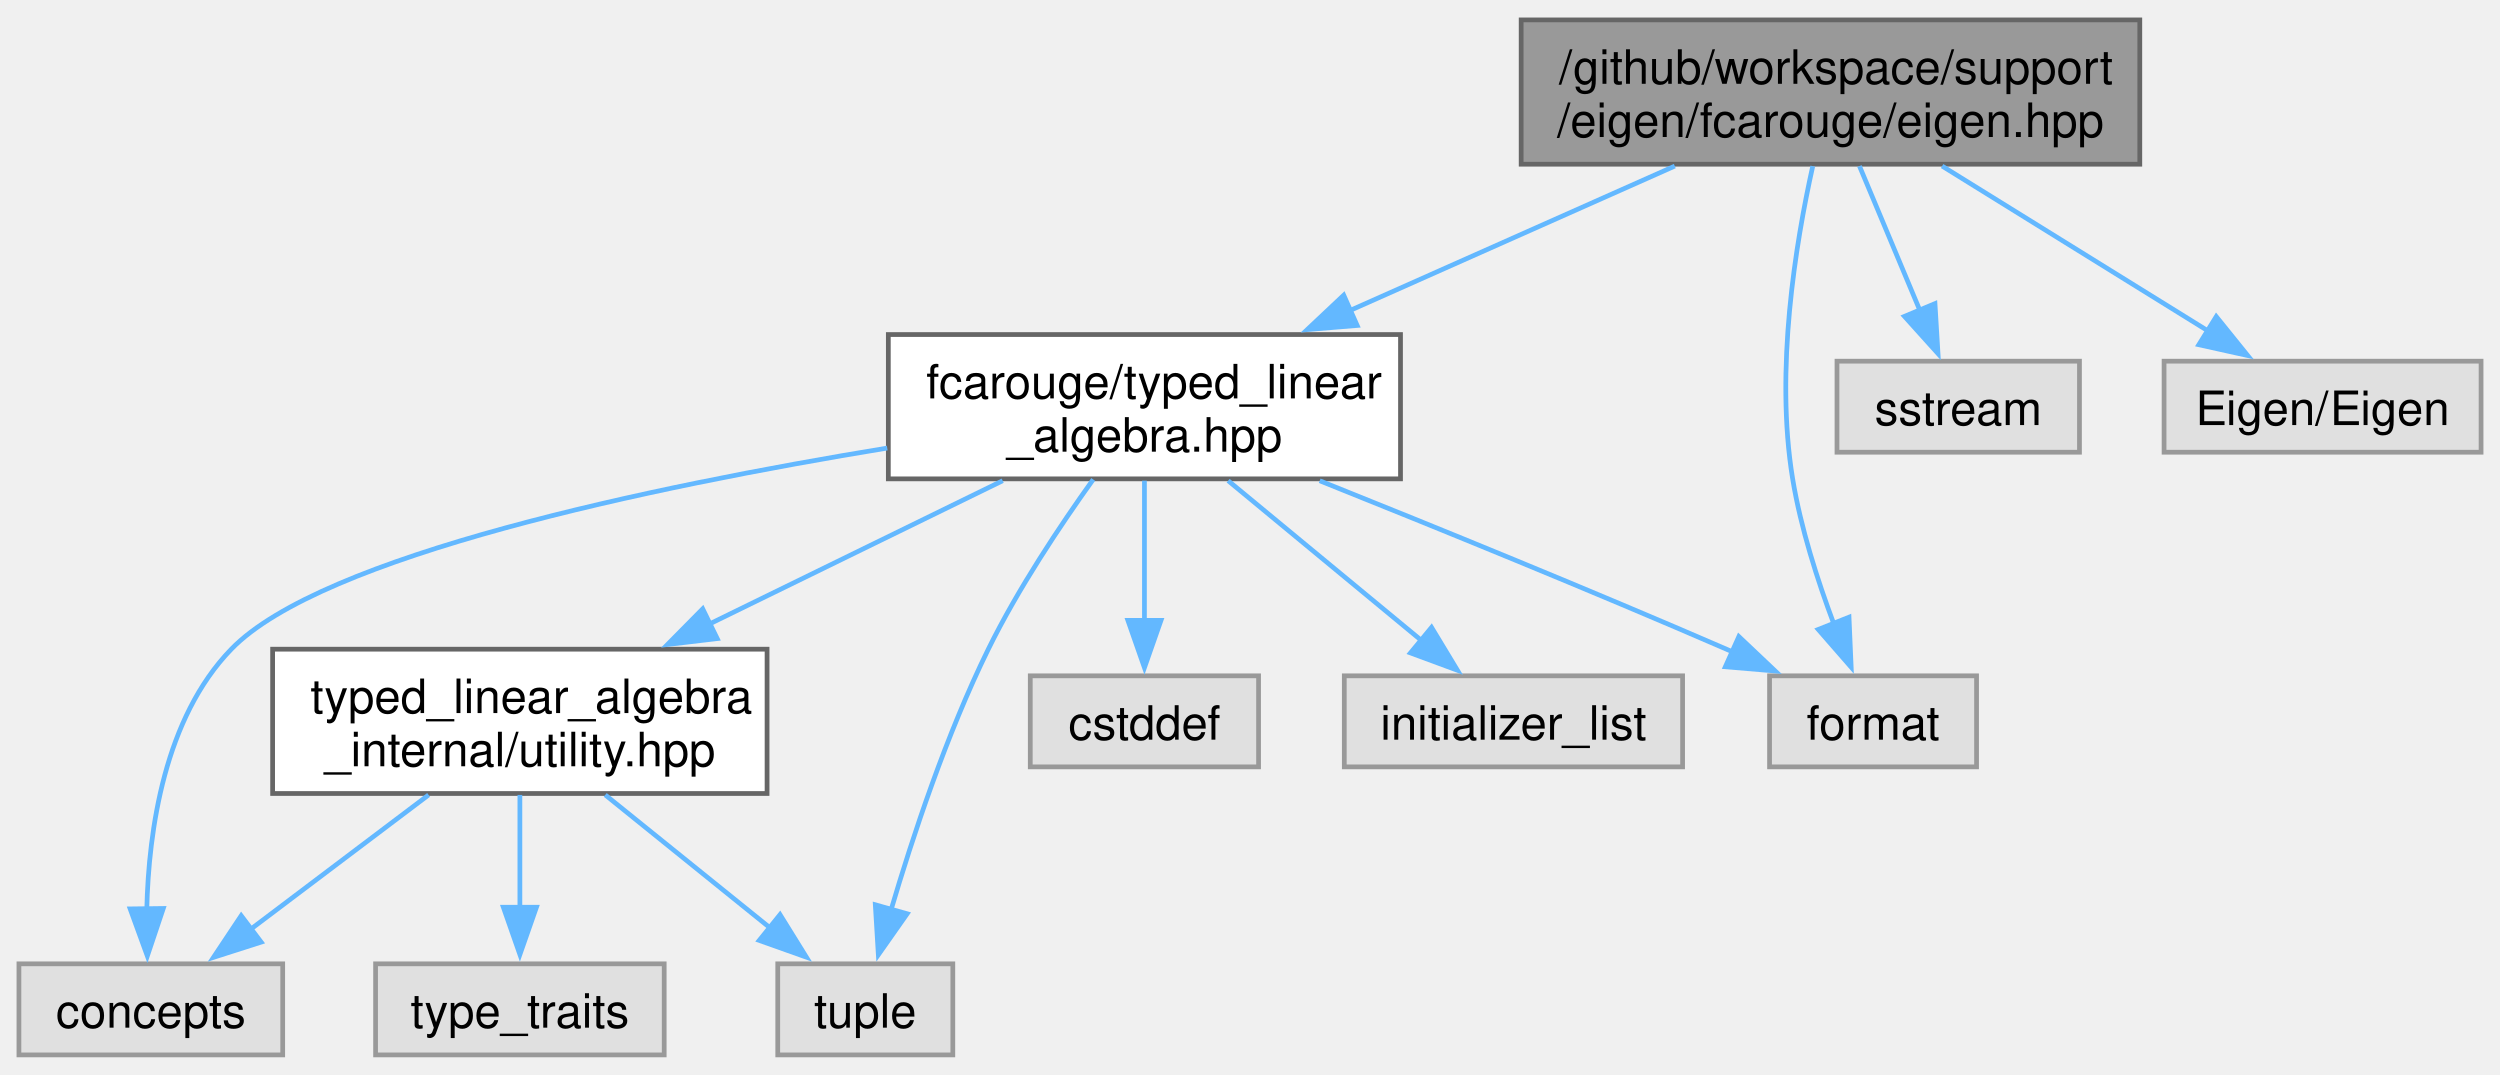
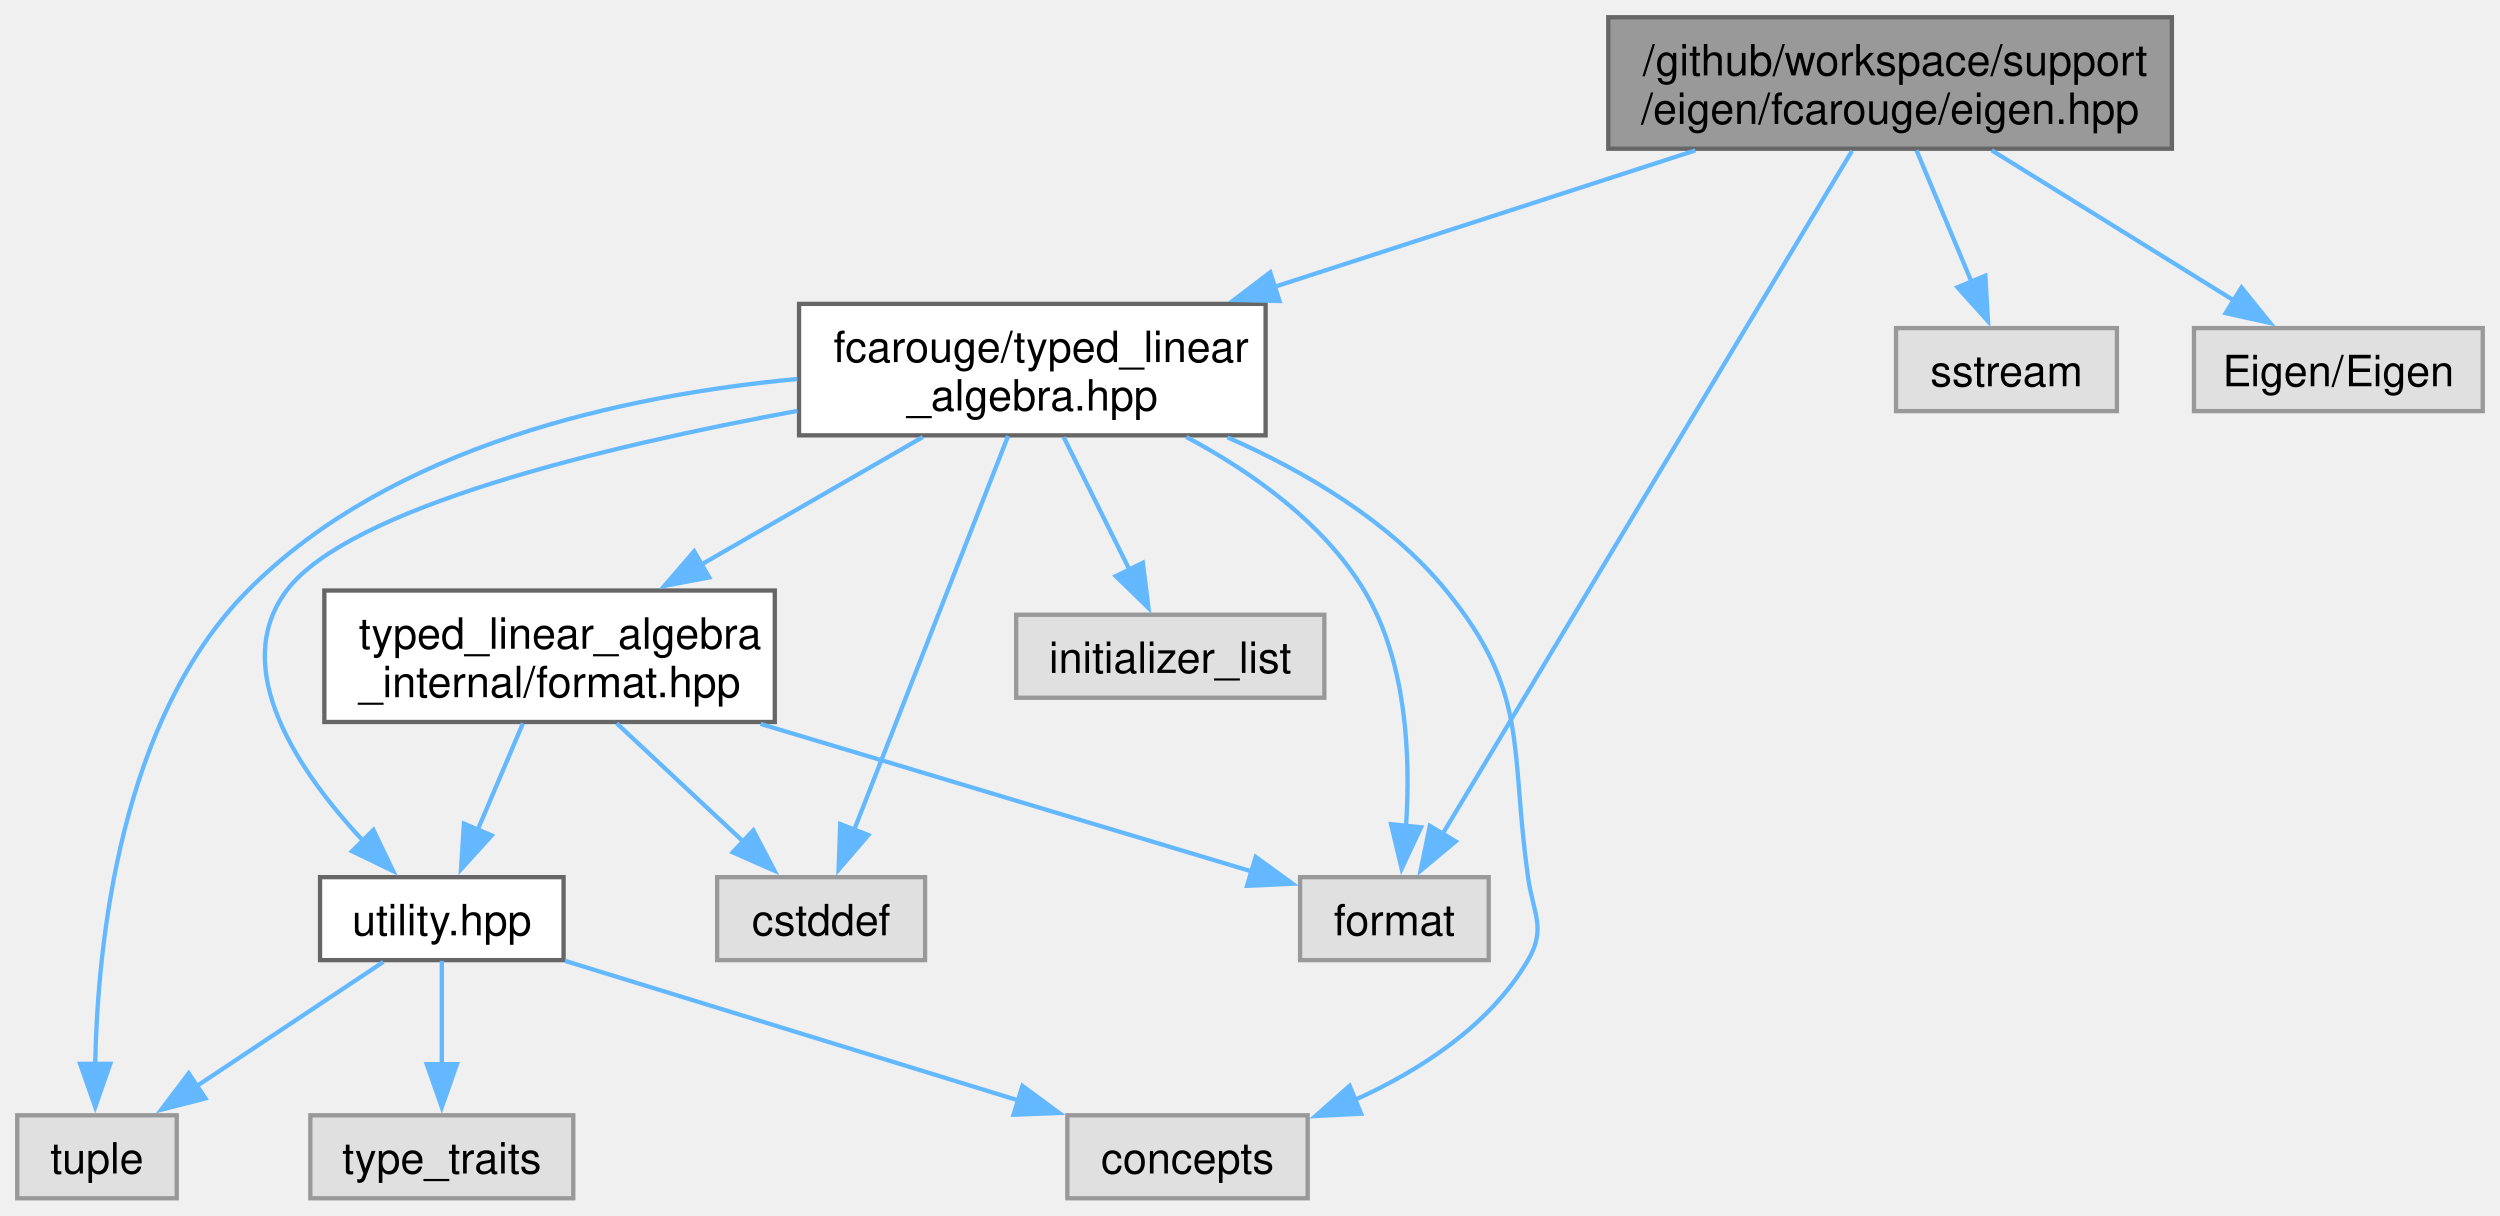
- <svg xmlns="http://www.w3.org/2000/svg" xmlns:xlink="http://www.w3.org/1999/xlink" width="528pt" height="227pt" viewBox="0.00 0.00 528.38 226.75">
-   <g id="graph0" class="graph" transform="scale(1 1) rotate(0) translate(4 222.75)">
+ <svg xmlns="http://www.w3.org/2000/svg" xmlns:xlink="http://www.w3.org/1999/xlink" width="580pt" height="282pt" viewBox="0.00 0.00 580.00 282.00">
+   <g id="graph0" class="graph" transform="scale(1 1) rotate(0) translate(4 278)">
    <g id="Node000001" class="node">
      <g id="a_Node000001">
        <a xlink:title="Linear algebra facade for Eigen3 third party implementation.">
-           <polygon fill="#999999" stroke="#666666" points="448.25,-218.75 317.5,-218.75 317.5,-188.25 448.25,-188.25 448.25,-218.75" />
-           <text text-anchor="start" x="325.5" y="-205.25" font-family="Helvetica,sans-Serif" font-size="10.00">/github/workspace/support</text>
-           <text text-anchor="middle" x="382.88" y="-194" font-family="Helvetica,sans-Serif" font-size="10.00">/eigen/fcarouge/eigen.hpp</text>
+           <polygon fill="#999999" stroke="#666666" points="499.88,-274 369.12,-274 369.12,-243.5 499.88,-243.5 499.88,-274" />
+           <text text-anchor="start" x="377.12" y="-260.5" font-family="Helvetica,sans-Serif" font-size="10.00">/github/workspace/support</text>
+           <text text-anchor="middle" x="434.5" y="-249.25" font-family="Helvetica,sans-Serif" font-size="10.00">/eigen/fcarouge/eigen.hpp</text>
        </a>
      </g>
    </g>
    <g id="Node000002" class="node">
      <g id="a_Node000002">
        <a xlink:href="typed__linear__algebra_8hpp.xhtml" target="_top" xlink:title="Typed linear algebra implementation.">
-           <polygon fill="white" stroke="#666666" points="292,-152.25 183.75,-152.25 183.75,-121.75 292,-121.75 292,-152.25" />
-           <text text-anchor="start" x="191.75" y="-138.75" font-family="Helvetica,sans-Serif" font-size="10.00">fcarouge/typed_linear</text>
-           <text text-anchor="middle" x="237.88" y="-127.5" font-family="Helvetica,sans-Serif" font-size="10.00">_algebra.hpp</text>
+           <polygon fill="white" stroke="#666666" points="289.62,-207.5 181.38,-207.5 181.38,-177 289.62,-177 289.62,-207.5" />
+           <text text-anchor="start" x="189.38" y="-194" font-family="Helvetica,sans-Serif" font-size="10.00">fcarouge/typed_linear</text>
+           <text text-anchor="middle" x="235.5" y="-182.75" font-family="Helvetica,sans-Serif" font-size="10.00">_algebra.hpp</text>
        </a>
      </g>
    </g>
    <g id="edge1_Node000001_Node000002" class="edge">
      <g id="a_edge1_Node000001_Node000002">
        <a xlink:title=" ">
-           <path fill="none" stroke="#63b8ff" d="M349.97,-187.86C329.65,-178.82 303.34,-167.12 281.32,-157.33" />
-           <polygon fill="#63b8ff" stroke="#63b8ff" points="282.84,-154.17 272.28,-153.3 280,-160.57 282.84,-154.17" />
+           <path fill="none" stroke="#63b8ff" d="M389.34,-243.11C360.31,-233.7 322.38,-221.41 291.45,-211.38" />
+           <polygon fill="#63b8ff" stroke="#63b8ff" points="292.85,-208.16 282.26,-208.41 290.69,-214.82 292.85,-208.16" />
+         </a>
+       </g>
+     </g>
+     <g id="Node000009" class="node">
+       <g id="a_Node000009">
+         <a xlink:title=" ">
+           <polygon fill="#e0e0e0" stroke="#999999" points="341.38,-74.5 297.62,-74.5 297.62,-55.25 341.38,-55.25 341.38,-74.5" />
+           <text text-anchor="middle" x="319.5" y="-61" font-family="Helvetica,sans-Serif" font-size="10.00">format</text>
+         </a>
+       </g>
+     </g>
+     <g id="edge15_Node000001_Node000009" class="edge">
+       <g id="a_edge15_Node000001_Node000009">
+         <a xlink:title=" ">
+           <path fill="none" stroke="#63b8ff" d="M425.67,-243.01C404.99,-208.51 353.46,-122.53 330.66,-84.49" />
+           <polygon fill="#63b8ff" stroke="#63b8ff" points="333.72,-82.8 325.58,-76.02 327.72,-86.4 333.72,-82.8" />
+         </a>
+       </g>
+     </g>
+     <g id="Node000011" class="node">
+       <g id="a_Node000011">
+         <a xlink:title=" ">
+           <polygon fill="#e0e0e0" stroke="#999999" points="487.12,-201.88 435.88,-201.88 435.88,-182.62 487.12,-182.62 487.12,-201.88" />
+           <text text-anchor="middle" x="461.5" y="-188.38" font-family="Helvetica,sans-Serif" font-size="10.00">sstream</text>
+         </a>
+       </g>
+     </g>
+     <g id="edge16_Node000001_Node000011" class="edge">
+       <g id="a_edge16_Node000001_Node000011">
+         <a xlink:title=" ">
+           <path fill="none" stroke="#63b8ff" d="M440.63,-243.11C444.43,-234.03 449.36,-222.26 453.47,-212.43" />
+           <polygon fill="#63b8ff" stroke="#63b8ff" points="456.59,-214.04 457.22,-203.47 450.13,-211.34 456.59,-214.04" />
+         </a>
+       </g>
+     </g>
+     <g id="Node000012" class="node">
+       <g id="a_Node000012">
+         <a xlink:title=" ">
+           <polygon fill="#e0e0e0" stroke="#999999" points="572,-201.88 505,-201.88 505,-182.62 572,-182.62 572,-201.88" />
+           <text text-anchor="middle" x="538.5" y="-188.38" font-family="Helvetica,sans-Serif" font-size="10.00">Eigen/Eigen</text>
+         </a>
+       </g>
+     </g>
+     <g id="edge17_Node000001_Node000012" class="edge">
+       <g id="a_edge17_Node000001_Node000012">
+         <a xlink:title=" ">
+           <path fill="none" stroke="#63b8ff" d="M458.1,-243.11C474.87,-232.71 497.34,-218.78 514.26,-208.29" />
+           <polygon fill="#63b8ff" stroke="#63b8ff" points="516.03,-211.3 522.69,-203.06 512.34,-205.35 516.03,-211.3" />
+         </a>
+       </g>
+     </g>
+     <g id="Node000003" class="node">
+       <g id="a_Node000003">
+         <a xlink:href="format_8hpp.xhtml" target="_top" xlink:title="Formatting support for the typed matrix.">
+           <polygon fill="white" stroke="#666666" points="175.75,-141 71.25,-141 71.25,-110.5 175.75,-110.5 175.75,-141" />
+           <text text-anchor="start" x="79.25" y="-127.5" font-family="Helvetica,sans-Serif" font-size="10.00">typed_linear_algebra</text>
+           <text text-anchor="middle" x="123.5" y="-116.25" font-family="Helvetica,sans-Serif" font-size="10.00">_internal/format.hpp</text>
+         </a>
+       </g>
+     </g>
+     <g id="edge2_Node000002_Node000003" class="edge">
+       <g id="a_edge2_Node000002_Node000003">
+         <a xlink:title=" ">
+           <path fill="none" stroke="#63b8ff" d="M210.09,-176.61C194.91,-167.87 175.4,-156.64 158.75,-147.05" />
+           <polygon fill="#63b8ff" stroke="#63b8ff" points="160.54,-144.04 150.13,-142.08 157.04,-150.11 160.54,-144.04" />
+         </a>
+       </g>
+     </g>
+     <g id="Node000004" class="node">
+       <g id="a_Node000004">
+         <a xlink:href="utility_8hpp.xhtml" target="_top" xlink:title=" ">
+           <polygon fill="white" stroke="#666666" points="126.75,-74.5 70.25,-74.5 70.25,-55.25 126.75,-55.25 126.75,-74.5" />
+           <text text-anchor="middle" x="98.5" y="-61" font-family="Helvetica,sans-Serif" font-size="10.00">utility.hpp</text>
+         </a>
+       </g>
+     </g>
+     <g id="edge9_Node000002_Node000004" class="edge">
+       <g id="a_edge9_Node000002_Node000004">
+         <a xlink:title=" ">
+           <path fill="none" stroke="#63b8ff" d="M181,-182.68C135.85,-174.35 76.87,-160.13 62.5,-141 48.87,-122.85 65.48,-98.72 80.38,-82.76" />
+           <polygon fill="#63b8ff" stroke="#63b8ff" points="82.63,-85.46 87.21,-75.9 77.67,-80.52 82.63,-85.46" />
+         </a>
+       </g>
+     </g>
+     <g id="Node000005" class="node">
+       <g id="a_Node000005">
+         <a xlink:title=" ">
+           <polygon fill="#e0e0e0" stroke="#999999" points="299.38,-19.25 243.62,-19.25 243.62,0 299.38,0 299.38,-19.25" />
+           <text text-anchor="middle" x="271.5" y="-5.75" font-family="Helvetica,sans-Serif" font-size="10.00">concepts</text>
+         </a>
+       </g>
+     </g>
+     <g id="edge10_Node000002_Node000005" class="edge">
+       <g id="a_edge10_Node000002_Node000005">
+         <a xlink:title=" ">
+           <path fill="none" stroke="#63b8ff" d="M280.81,-176.52C298.87,-168.58 318.43,-157.05 331.5,-141 350.91,-117.17 346.24,-104.94 350.5,-74.5 351.69,-66.03 354.81,-62.64 350.5,-55.25 341.66,-40.11 325.57,-29.7 310.21,-22.76" />
+           <polygon fill="#63b8ff" stroke="#63b8ff" points="311.77,-19.62 301.19,-19.08 309.12,-26.1 311.77,-19.62" />
+         </a>
+       </g>
+     </g>
+     <g id="Node000006" class="node">
+       <g id="a_Node000006">
+         <a xlink:title=" ">
+           <polygon fill="#e0e0e0" stroke="#999999" points="37,-19.25 0,-19.25 0,0 37,0 37,-19.25" />
+           <text text-anchor="middle" x="18.5" y="-5.75" font-family="Helvetica,sans-Serif" font-size="10.00">tuple</text>
+         </a>
+       </g>
+     </g>
+     <g id="edge14_Node000002_Node000006" class="edge">
+       <g id="a_edge14_Node000002_Node000006">
+         <a xlink:title=" ">
+           <path fill="none" stroke="#63b8ff" d="M180.99,-190.08C140.56,-186.29 86.87,-174.61 53.5,-141 24,-111.29 18.63,-59.56 18.08,-31.01" />
+           <polygon fill="#63b8ff" stroke="#63b8ff" points="21.58,-31.2 18.09,-21.2 14.58,-31.19 21.58,-31.2" />
        </a>
      </g>
    </g>
    <g id="Node000008" class="node">
      <g id="a_Node000008">
        <a xlink:title=" ">
-           <polygon fill="#e0e0e0" stroke="#999999" points="413.75,-80.12 370,-80.12 370,-60.88 413.75,-60.88 413.75,-80.12" />
-           <text text-anchor="middle" x="391.88" y="-66.62" font-family="Helvetica,sans-Serif" font-size="10.00">format</text>
-         </a>
-       </g>
-     </g>
-     <g id="edge11_Node000001_Node000008" class="edge">
-       <g id="a_edge11_Node000001_Node000008">
-         <a xlink:title=" ">
-           <path fill="none" stroke="#63b8ff" d="M379.13,-187.84C375.51,-171.6 371.1,-144.69 374.88,-121.75 376.58,-111.39 380.14,-100.29 383.56,-91.16" />
-           <polygon fill="#63b8ff" stroke="#63b8ff" points="386.79,-92.52 387.25,-81.94 380.29,-89.92 386.79,-92.52" />
+           <polygon fill="#e0e0e0" stroke="#999999" points="210.62,-74.5 162.38,-74.5 162.38,-55.25 210.62,-55.25 210.62,-74.5" />
+           <text text-anchor="middle" x="186.5" y="-61" font-family="Helvetica,sans-Serif" font-size="10.00">cstddef</text>
+         </a>
+       </g>
+     </g>
+     <g id="edge11_Node000002_Node000008" class="edge">
+       <g id="a_edge11_Node000002_Node000008">
+         <a xlink:title=" ">
+           <path fill="none" stroke="#63b8ff" d="M229.88,-176.87C221.07,-154.32 203.99,-110.63 194.1,-85.31" />
+           <polygon fill="#63b8ff" stroke="#63b8ff" points="197.45,-84.27 190.55,-76.23 190.93,-86.82 197.45,-84.27" />
+         </a>
+       </g>
+     </g>
+     <g id="edge12_Node000002_Node000009" class="edge">
+       <g id="a_edge12_Node000002_Node000009">
+         <a xlink:title=" ">
+           <path fill="none" stroke="#63b8ff" d="M271.22,-176.62C286.52,-168.46 303.02,-156.72 312.5,-141 322.43,-124.54 323.27,-102.26 322.19,-86.24" />
+           <polygon fill="#63b8ff" stroke="#63b8ff" points="325.69,-86.07 321.19,-76.48 318.72,-86.78 325.69,-86.07" />
        </a>
      </g>
    </g>
    <g id="Node000010" class="node">
      <g id="a_Node000010">
        <a xlink:title=" ">
-           <polygon fill="#e0e0e0" stroke="#999999" points="435.5,-146.62 384.25,-146.62 384.25,-127.38 435.5,-127.38 435.5,-146.62" />
-           <text text-anchor="middle" x="409.88" y="-133.12" font-family="Helvetica,sans-Serif" font-size="10.00">sstream</text>
-         </a>
-       </g>
-     </g>
-     <g id="edge12_Node000001_Node000010" class="edge">
-       <g id="a_edge12_Node000001_Node000010">
-         <a xlink:title=" ">
-           <path fill="none" stroke="#63b8ff" d="M389,-187.86C392.8,-178.78 397.73,-167.01 401.84,-157.18" />
-           <polygon fill="#63b8ff" stroke="#63b8ff" points="404.96,-158.79 405.6,-148.22 398.51,-156.09 404.96,-158.79" />
-         </a>
-       </g>
-     </g>
-     <g id="Node000011" class="node">
-       <g id="a_Node000011">
-         <a xlink:title=" ">
-           <polygon fill="#e0e0e0" stroke="#999999" points="520.38,-146.62 453.38,-146.62 453.38,-127.38 520.38,-127.38 520.38,-146.62" />
-           <text text-anchor="middle" x="486.88" y="-133.12" font-family="Helvetica,sans-Serif" font-size="10.00">Eigen/Eigen</text>
-         </a>
-       </g>
-     </g>
-     <g id="edge13_Node000001_Node000011" class="edge">
-       <g id="a_edge13_Node000001_Node000011">
-         <a xlink:title=" ">
-           <path fill="none" stroke="#63b8ff" d="M406.47,-187.86C423.25,-177.46 445.71,-163.53 462.63,-153.04" />
-           <polygon fill="#63b8ff" stroke="#63b8ff" points="464.41,-156.05 471.06,-147.81 460.72,-150.1 464.41,-156.05" />
-         </a>
-       </g>
-     </g>
-     <g id="Node000003" class="node">
-       <g id="a_Node000003">
-         <a xlink:href="utility_8hpp.xhtml" target="_top" xlink:title=" ">
-           <polygon fill="white" stroke="#666666" points="158.12,-85.75 53.62,-85.75 53.62,-55.25 158.12,-55.25 158.12,-85.75" />
-           <text text-anchor="start" x="61.62" y="-72.25" font-family="Helvetica,sans-Serif" font-size="10.00">typed_linear_algebra</text>
-           <text text-anchor="middle" x="105.88" y="-61" font-family="Helvetica,sans-Serif" font-size="10.00">_internal/utility.hpp</text>
-         </a>
-       </g>
-     </g>
-     <g id="edge2_Node000002_Node000003" class="edge">
-       <g id="a_edge2_Node000002_Node000003">
-         <a xlink:title=" ">
-           <path fill="none" stroke="#63b8ff" d="M207.92,-121.36C189.61,-112.42 165.96,-100.86 146.04,-91.12" />
-           <polygon fill="#63b8ff" stroke="#63b8ff" points="147.59,-87.99 137.07,-86.74 144.52,-94.28 147.59,-87.99" />
-         </a>
-       </g>
-     </g>
-     <g id="Node000004" class="node">
-       <g id="a_Node000004">
-         <a xlink:title=" ">
-           <polygon fill="#e0e0e0" stroke="#999999" points="55.75,-19.25 0,-19.25 0,0 55.75,0 55.75,-19.25" />
-           <text text-anchor="middle" x="27.88" y="-5.75" font-family="Helvetica,sans-Serif" font-size="10.00">concepts</text>
-         </a>
-       </g>
-     </g>
-     <g id="edge6_Node000002_Node000004" class="edge">
-       <g id="a_edge6_Node000002_Node000004">
-         <a xlink:title=" ">
-           <path fill="none" stroke="#63b8ff" d="M183.52,-128.26C133.4,-120.03 63.96,-105.46 44.88,-85.75 30.79,-71.21 27.42,-47.59 27.02,-30.72" />
-           <polygon fill="#63b8ff" stroke="#63b8ff" points="30.51,-30.95 27.14,-20.9 23.51,-30.86 30.51,-30.95" />
-         </a>
-       </g>
-     </g>
-     <g id="Node000005" class="node">
-       <g id="a_Node000005">
-         <a xlink:title=" ">
-           <polygon fill="#e0e0e0" stroke="#999999" points="197.38,-19.25 160.38,-19.25 160.38,0 197.38,0 197.38,-19.25" />
-           <text text-anchor="middle" x="178.88" y="-5.75" font-family="Helvetica,sans-Serif" font-size="10.00">tuple</text>
-         </a>
-       </g>
-     </g>
-     <g id="edge10_Node000002_Node000005" class="edge">
-       <g id="a_edge10_Node000002_Node000005">
-         <a xlink:title=" ">
-           <path fill="none" stroke="#63b8ff" d="M227.05,-121.62C220.06,-111.87 211.14,-98.49 204.88,-85.75 196.03,-67.77 188.86,-46.02 184.3,-30.56" />
-           <polygon fill="#63b8ff" stroke="#63b8ff" points="187.73,-29.83 181.64,-21.16 181,-31.73 187.73,-29.83" />
+           <polygon fill="#e0e0e0" stroke="#999999" points="303.25,-135.38 231.75,-135.38 231.75,-116.12 303.25,-116.12 303.25,-135.38" />
+           <text text-anchor="middle" x="267.5" y="-121.88" font-family="Helvetica,sans-Serif" font-size="10.00">initializer_list</text>
+         </a>
+       </g>
+     </g>
+     <g id="edge13_Node000002_Node000010" class="edge">
+       <g id="a_edge13_Node000002_Node000010">
+         <a xlink:title=" ">
+           <path fill="none" stroke="#63b8ff" d="M242.76,-176.61C247.32,-167.43 253.24,-155.5 258.14,-145.61" />
+           <polygon fill="#63b8ff" stroke="#63b8ff" points="261.14,-147.44 262.45,-136.93 254.87,-144.33 261.14,-147.44" />
+         </a>
+       </g>
+     </g>
+     <g id="edge3_Node000003_Node000004" class="edge">
+       <g id="a_edge3_Node000003_Node000004">
+         <a xlink:title=" ">
+           <path fill="none" stroke="#63b8ff" d="M117.32,-110.2C114.14,-102.7 110.21,-93.45 106.77,-85.35" />
+           <polygon fill="#63b8ff" stroke="#63b8ff" points="110.08,-84.18 102.95,-76.34 103.63,-86.92 110.08,-84.18" />
+         </a>
+       </g>
+     </g>
+     <g id="edge7_Node000003_Node000008" class="edge">
+       <g id="a_edge7_Node000003_Node000008">
+         <a xlink:title=" ">
+           <path fill="none" stroke="#63b8ff" d="M139.07,-110.2C148.02,-101.84 159.29,-91.3 168.6,-82.6" />
+           <polygon fill="#63b8ff" stroke="#63b8ff" points="170.77,-85.37 175.68,-75.98 165.99,-80.26 170.77,-85.37" />
+         </a>
+       </g>
+     </g>
+     <g id="edge8_Node000003_Node000009" class="edge">
+       <g id="a_edge8_Node000003_Node000009">
+         <a xlink:title=" ">
+           <path fill="none" stroke="#63b8ff" d="M172.45,-110.05C208.1,-99.34 255.41,-85.13 286.63,-75.75" />
+           <polygon fill="#63b8ff" stroke="#63b8ff" points="287.32,-79.19 295.9,-72.97 285.31,-72.49 287.32,-79.19" />
+         </a>
+       </g>
+     </g>
+     <g id="edge4_Node000004_Node000005" class="edge">
+       <g id="a_edge4_Node000004_Node000005">
+         <a xlink:title=" ">
+           <path fill="none" stroke="#63b8ff" d="M127.07,-55.08C155.83,-46.23 200.4,-32.51 232.42,-22.65" />
+           <polygon fill="#63b8ff" stroke="#63b8ff" points="233.2,-26.07 241.73,-19.79 231.14,-19.38 233.2,-26.07" />
+         </a>
+       </g>
+     </g>
+     <g id="edge5_Node000004_Node000006" class="edge">
+       <g id="a_edge5_Node000004_Node000006">
+         <a xlink:title=" ">
+           <path fill="none" stroke="#63b8ff" d="M84.93,-54.84C73.09,-46.96 55.66,-35.36 41.63,-26.02" />
+           <polygon fill="#63b8ff" stroke="#63b8ff" points="43.66,-23.17 33.4,-20.54 39.78,-29 43.66,-23.17" />
        </a>
      </g>
    </g>
    <g id="Node000007" class="node">
      <g id="a_Node000007">
        <a xlink:title=" ">
-           <polygon fill="#e0e0e0" stroke="#999999" points="262,-80.12 213.75,-80.12 213.75,-60.88 262,-60.88 262,-80.12" />
-           <text text-anchor="middle" x="237.88" y="-66.62" font-family="Helvetica,sans-Serif" font-size="10.00">cstddef</text>
-         </a>
-       </g>
-     </g>
-     <g id="edge7_Node000002_Node000007" class="edge">
-       <g id="a_edge7_Node000002_Node000007">
-         <a xlink:title=" ">
-           <path fill="none" stroke="#63b8ff" d="M237.88,-121.36C237.88,-112.58 237.88,-101.27 237.88,-91.65" />
-           <polygon fill="#63b8ff" stroke="#63b8ff" points="241.38,-91.84 237.88,-81.84 234.38,-91.84 241.38,-91.84" />
-         </a>
-       </g>
-     </g>
-     <g id="edge8_Node000002_Node000008" class="edge">
-       <g id="a_edge8_Node000002_Node000008">
-         <a xlink:title=" ">
-           <path fill="none" stroke="#63b8ff" d="M274.92,-121.35C299.42,-111.54 332.2,-98.19 360.88,-85.75 361.35,-85.54 361.83,-85.33 362.31,-85.12" />
-           <polygon fill="#63b8ff" stroke="#63b8ff" points="363.51,-88.42 371.2,-81.14 360.65,-82.03 363.51,-88.42" />
-         </a>
-       </g>
-     </g>
-     <g id="Node000009" class="node">
-       <g id="a_Node000009">
-         <a xlink:title=" ">
-           <polygon fill="#e0e0e0" stroke="#999999" points="351.62,-80.12 280.12,-80.12 280.12,-60.88 351.62,-60.88 351.62,-80.12" />
-           <text text-anchor="middle" x="315.88" y="-66.62" font-family="Helvetica,sans-Serif" font-size="10.00">initializer_list</text>
-         </a>
-       </g>
-     </g>
-     <g id="edge9_Node000002_Node000009" class="edge">
-       <g id="a_edge9_Node000002_Node000009">
-         <a xlink:title=" ">
-           <path fill="none" stroke="#63b8ff" d="M255.57,-121.36C267.75,-111.29 283.93,-97.92 296.46,-87.56" />
-           <polygon fill="#63b8ff" stroke="#63b8ff" points="298.56,-90.36 304.04,-81.29 294.1,-84.96 298.56,-90.36" />
-         </a>
-       </g>
-     </g>
-     <g id="edge3_Node000003_Node000004" class="edge">
-       <g id="a_edge3_Node000003_Node000004">
-         <a xlink:title=" ">
-           <path fill="none" stroke="#63b8ff" d="M86.59,-54.95C75.17,-46.33 60.69,-35.4 48.97,-26.55" />
-           <polygon fill="#63b8ff" stroke="#63b8ff" points="51.2,-23.84 41.11,-20.61 46.98,-29.43 51.2,-23.84" />
-         </a>
-       </g>
-     </g>
-     <g id="edge4_Node000003_Node000005" class="edge">
-       <g id="a_edge4_Node000003_Node000005">
-         <a xlink:title=" ">
-           <path fill="none" stroke="#63b8ff" d="M123.92,-54.95C134.5,-46.41 147.89,-35.62 158.8,-26.81" />
-           <polygon fill="#63b8ff" stroke="#63b8ff" points="160.86,-29.65 166.44,-20.65 156.46,-24.2 160.86,-29.65" />
-         </a>
-       </g>
-     </g>
-     <g id="Node000006" class="node">
-       <g id="a_Node000006">
-         <a xlink:title=" ">
-           <polygon fill="#e0e0e0" stroke="#999999" points="136.38,-19.25 75.38,-19.25 75.38,0 136.38,0 136.38,-19.25" />
-           <text text-anchor="middle" x="105.88" y="-5.75" font-family="Helvetica,sans-Serif" font-size="10.00">type_traits</text>
-         </a>
-       </g>
-     </g>
-     <g id="edge5_Node000003_Node000006" class="edge">
-       <g id="a_edge5_Node000003_Node000006">
-         <a xlink:title=" ">
-           <path fill="none" stroke="#63b8ff" d="M105.88,-54.95C105.88,-47.71 105.88,-38.84 105.88,-30.94" />
-           <polygon fill="#63b8ff" stroke="#63b8ff" points="109.38,-31.21 105.88,-21.21 102.38,-31.21 109.38,-31.21" />
+           <polygon fill="#e0e0e0" stroke="#999999" points="129,-19.25 68,-19.25 68,0 129,0 129,-19.25" />
+           <text text-anchor="middle" x="98.5" y="-5.75" font-family="Helvetica,sans-Serif" font-size="10.00">type_traits</text>
+         </a>
+       </g>
+     </g>
+     <g id="edge6_Node000004_Node000007" class="edge">
+       <g id="a_edge6_Node000004_Node000007">
+         <a xlink:title=" ">
+           <path fill="none" stroke="#63b8ff" d="M98.5,-55.08C98.5,-48.57 98.5,-39.42 98.5,-31.12" />
+           <polygon fill="#63b8ff" stroke="#63b8ff" points="102,-31.12 98.5,-21.12 95,-31.12 102,-31.12" />
        </a>
      </g>
    </g>
  </g>
</svg>
